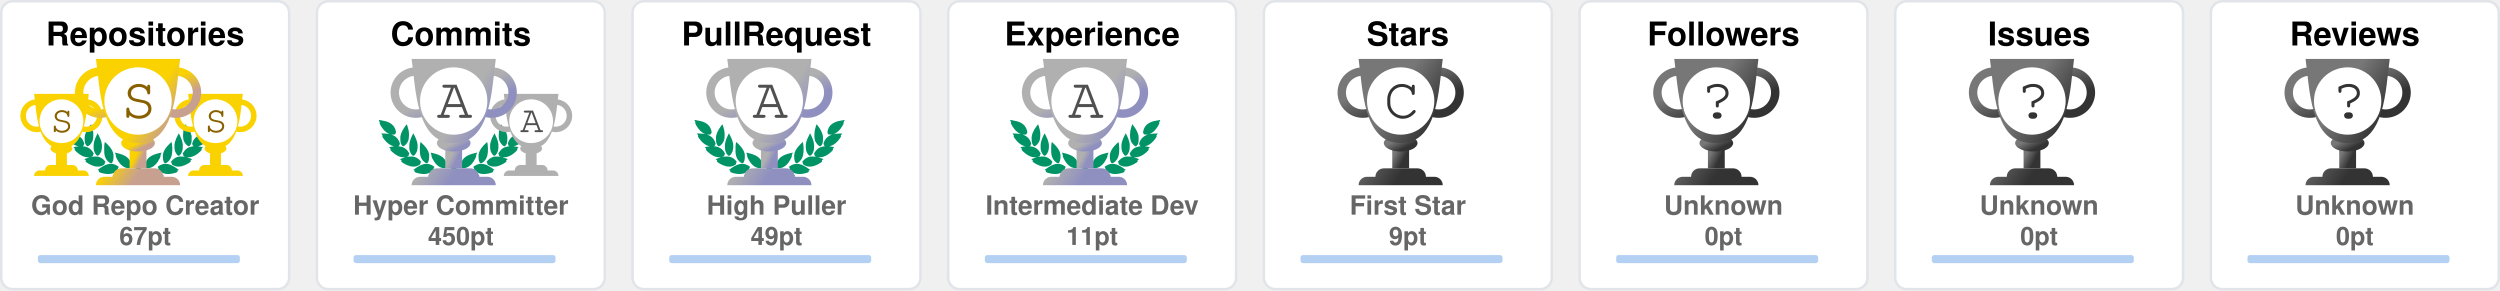
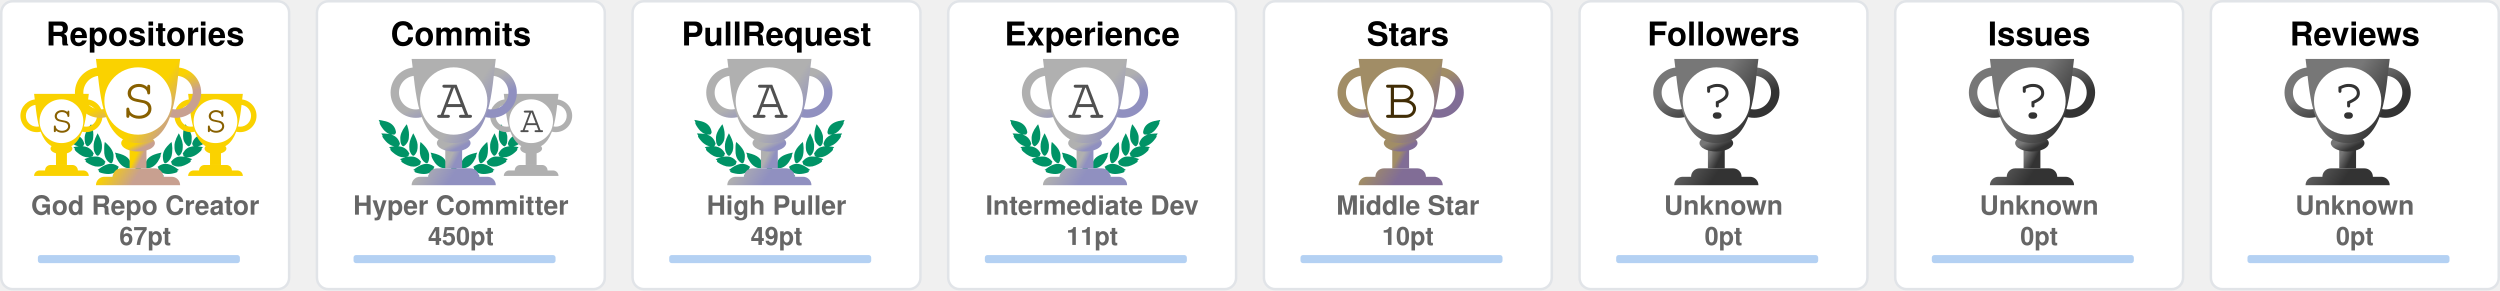
<svg xmlns="http://www.w3.org/2000/svg" width="990" height="115" viewBox="0 0 990 115" fill="none">
  <svg x="0" y="0" width="115" height="115" viewBox="0 0 115 115" fill="none">
    <rect x="0.5" y="0.5" rx="4.5" width="114" height="114" stroke="#e1e4e8" fill="#FFF" stroke-opacity="1" fill-opacity="1" />
    <svg width="90pt" height="90pt" viewBox="0 0 100 100" preserveAspectRatio="xMidYMid meet">
      <g transform="translate(20,60) scale(0.004,-0.004)" fill="#009366" stroke="none">
        <path d="M200 5103 c0 -2 18 -40 41 -84 47 -95 62 -132 50 -125 -15 10 -18 -39 -6 -87 31 -121 265 -468 412 -608 124 -119 281 -222 383 -251 36 -10 49 -16 30 -13 -19 3 -78 12 -130 20 -117 17 -353 35 -477 35 l-93 0 53 -82 c72 -112 72 -112 59 -104 -18 11 -26 -41 -13 -84 25 -84 261 -376 404 -502 95 -83 222 -168 304 -205 98 -43 194 -73 242 -74 l46 -1 -45 -8 c-25 -5 -124 -21 -220 -36 -96 -15 -177 -29 -180 -31 -2 -2 0 -7 5 -11 27 -19 138 -144 123 -139 -18 6 -28 -10 -28 -47 0 -38 53 -108 141 -187 349 -313 631 -450 939 -453 63 0 131 2 150 7 19 4 -35 -17 -120 -46 -236 -82 -310 -110 -310 -117 0 -3 29 -28 65 -54 55 -40 102 -84 67 -62 -13 8 -32 -24 -32 -54 0 -99 486 -361 790 -426 125 -27 327 -25 444 4 113 28 261 98 309 145 39 40 56 92 38 124 -8 17 -4 24 29 49 22 16 40 32 40 36 0 4 -26 40 -58 80 -162 203 -368 328 -608 369 -89 15 -368 6 -474 -15 -131 -26 -147 -26 -59 -3 51 13 102 34 122 50 38 29 61 84 51 123 -5 18 1 26 25 39 17 8 31 19 31 23 0 4 -16 38 -35 75 -163 317 -424 501 -781 548 -113 15 -127 19 -91 30 51 14 84 58 89 118 1 20 9 33 20 37 23 7 23 6 -12 114 -108 329 -305 534 -640 662 -41 15 -59 25 -40 21 19 -5 82 -8 140 -8 81 0 113 4 142 18 39 20 73 76 65 107 -3 12 2 20 14 23 23 6 23 21 4 124 -61 320 -249 568 -544 718 -157 79 -394 147 -666 190 -88 13 -170 26 -182 29 -13 2 -23 2 -23 -1z" />
        <path d="M12550 5099 c-232 -36 -334 -55 -445 -84 -484 -122 -761 -346 -880 -712 -26 -79 -57 -242 -48 -255 2 -5 14 -8 26 -9 12 0 16 -3 10 -6 -17 -6 -16 -38 2 -72 25 -49 75 -66 200 -66 61 0 124 4 140 8 17 5 -13 -9 -66 -31 -136 -55 -250 -126 -341 -211 -128 -120 -217 -263 -272 -439 -32 -101 -32 -110 -3 -122 12 -5 17 -9 11 -9 -8 -1 -9 -12 -5 -34 15 -66 41 -95 94 -107 31 -7 31 -7 7 -12 -14 -3 -72 -13 -130 -22 -322 -51 -553 -206 -714 -479 -25 -42 -52 -92 -60 -111 -14 -33 -14 -33 23 -54 20 -12 31 -22 26 -22 -15 0 -17 -39 -4 -78 14 -42 76 -88 130 -97 22 -4 39 -9 36 -11 -2 -2 -55 3 -118 12 -154 22 -395 15 -494 -13 -216 -62 -391 -184 -545 -380 l-41 -52 40 -32 c34 -27 39 -35 30 -51 -17 -33 -1 -85 38 -125 48 -47 196 -117 309 -145 117 -29 319 -31 444 -4 300 64 790 328 790 425 0 29 -18 63 -31 56 -5 -4 -9 -4 -9 -2 0 3 34 29 75 59 41 29 75 56 75 59 0 3 -21 13 -47 22 -349 120 -422 146 -388 140 59 -12 241 -8 310 6 208 43 437 158 636 322 241 199 314 293 265 342 -13 12 -6 24 51 86 36 40 64 73 62 75 -4 2 -107 20 -359 60 -70 12 -77 14 -39 15 48 1 144 31 241 74 139 62 318 202 451 352 104 117 225 279 249 333 21 47 21 99 0 94 -16 -3 -10 9 58 116 l50 77 -72 3 c-91 4 -362 -14 -488 -33 -179 -26 -179 -26 -116 -9 93 26 244 120 365 230 193 174 467 605 443 696 -2 10 -8 15 -13 12 -12 -7 3 30 51 126 23 45 40 85 38 89 -2 4 -23 4 -48 0z m-933 -1185 c-3 -3 -12 -4 -19 -1 -8 3 -5 6 6 6 11 1 17 -2 13 -5z m-1290 -1860 c-3 -3 -12 -4 -19 -1 -8 3 -5 6 6 6 11 1 17 -2 13 -5z m40 -10 c-3 -3 -12 -4 -19 -1 -8 3 -5 6 6 6 11 1 17 -2 13 -5z" />
        <path d="M10242 4632 c-46 -140 -92 -319 -118 -457 -18 -94 -28 -519 -12 -509 4 3 5 -8 2 -25 -8 -40 21 -179 58 -274 75 -195 297 -437 400 -437 57 0 124 70 177 185 53 112 67 224 65 510 -1 120 -5 166 -23 233 -66 252 -206 515 -423 795 -39 51 -74 95 -77 99 -4 4 -26 -50 -49 -120z" />
        <path d="M2407 4612 c-305 -408 -443 -757 -422 -1067 3 -55 8 -140 10 -190 5 -113 30 -204 83 -293 44 -74 88 -118 128 -128 102 -26 339 218 422 433 34 87 67 235 58 258 -3 9 -1 39 5 68 5 28 10 117 10 197 1 155 -15 284 -57 455 -33 137 -117 405 -126 405 -5 0 -55 -62 -111 -138z" />
        <path d="M2970 3839 c-189 -385 -254 -632 -248 -941 2 -86 6 -151 10 -145 5 7 5 -2 2 -19 -19 -98 77 -354 181 -487 76 -96 141 -120 210 -77 70 43 195 240 239 375 20 63 46 197 40 207 -3 4 0 54 6 111 26 257 -51 553 -240 922 -42 83 -87 165 -98 184 l-21 35 -81 -165z" />
        <path d="M9711 3929 c-124 -219 -230 -466 -276 -642 -39 -151 -47 -234 -41 -426 7 -237 39 -357 136 -517 136 -225 233 -251 355 -97 94 121 171 313 181 453 2 36 8 111 13 167 26 288 -56 600 -266 1017 l-60 120 -42 -75z" />
        <path d="M3645 3278 c-2 -7 -14 -78 -27 -158 -19 -123 -22 -188 -23 -430 -2 -309 7 -401 50 -555 66 -232 204 -430 388 -552 120 -80 189 -70 245 34 36 69 74 205 78 283 1 30 5 109 9 175 9 135 -1 213 -41 339 -66 208 -198 406 -429 645 -147 152 -244 237 -250 219z" />
        <path d="M8994 3143 c-289 -284 -435 -492 -514 -732 -32 -100 -55 -261 -45 -330 3 -25 8 -91 10 -146 7 -168 66 -347 129 -387 77 -48 196 11 347 170 94 98 156 199 205 331 37 99 67 234 59 262 -4 11 -2 19 5 19 8 0 10 8 7 21 -3 11 1 77 10 147 10 89 13 172 9 277 -7 191 -48 515 -65 515 -3 0 -74 -66 -157 -147z" />
        <path d="M4501 2358 c52 -129 69 -179 59 -173 -6 4 -10 -12 -10 -42 0 -78 115 -313 252 -514 215 -317 529 -509 832 -509 124 0 166 27 180 112 1 11 8 23 15 27 10 7 11 27 2 98 -66 545 -401 836 -1164 1012 -97 23 -179 41 -182 41 -3 0 5 -24 16 -52z" />
        <path d="M8159 2375 c-609 -138 -940 -344 -1096 -683 -59 -127 -110 -377 -88 -429 5 -10 10 -29 12 -42 13 -75 59 -101 179 -101 316 0 625 196 854 543 110 165 222 395 228 465 3 40 2 53 -7 48 -11 -7 -3 15 53 153 28 68 31 81 19 80 -5 0 -74 -16 -154 -34z" />
        <path d="M4032 1479 c-193 -25 -435 -124 -667 -274 -108 -69 -314 -218 -315 -226 0 -4 28 -16 63 -29 66 -24 92 -40 65 -40 -10 0 -19 -12 -23 -30 -14 -65 45 -105 226 -154 572 -155 982 -93 1270 194 75 74 101 131 81 174 -9 21 -6 31 29 77 21 29 39 55 39 58 0 3 -25 24 -55 46 -229 167 -469 236 -713 204z" />
        <path d="M8513 1476 c-155 -30 -317 -101 -446 -196 l-67 -50 40 -54 c37 -49 40 -56 29 -80 -21 -46 4 -101 80 -176 288 -287 698 -349 1270 -194 180 49 240 89 226 153 -3 16 -14 31 -23 33 -9 2 18 18 61 35 l79 30 -126 92 c-304 223 -550 347 -780 395 -113 23 -257 28 -343 12z" />
        <path d="M6324 1249 c-48 -14 -120 -83 -139 -134 -13 -34 -16 -60 -11 -112 4 -37 6 -84 6 -103 -2 -95 62 -193 145 -220 138 -46 285 52 292 195 1 28 8 71 14 97 10 37 10 60 0 101 -31 139 -167 217 -307 176z" />
        <path d="M5255 1054 c-276 -46 -587 -227 -935 -541 l-54 -50 74 -23 c41 -13 67 -25 58 -27 -23 -6 -34 -48 -20 -78 16 -35 75 -61 188 -84 568 -115 968 -37 1250 243 69 69 110 130 114 171 5 42 0 66 -12 59 -12 -8 -12 -7 39 73 18 29 33 56 33 62 0 15 -49 46 -147 95 -207 104 -386 135 -588 100z" />
        <path d="M7249 1054 c-42 -7 -109 -25 -150 -40 -76 -27 -226 -101 -267 -133 l-24 -18 41 -66 c22 -37 36 -67 31 -67 -18 0 -11 -80 11 -121 11 -22 53 -73 92 -113 279 -282 682 -361 1251 -245 113 23 172 49 188 84 14 30 3 72 -20 77 -9 3 18 15 61 29 l78 24 -93 81 c-362 313 -622 460 -902 509 -106 18 -194 18 -297 -1z" />
      </g>
    </svg>
    <svg x="7" y="35" width="65" height="65" viewBox="0 0 30 30" fill="#FAD200">
      <path d="M7 10h2v4H7v-4z" />
      <path d="M10 11c0 .552-.895 1-2 1s-2-.448-2-1 .895-1 2-1 2 .448 2 1z" />
      <path fill-rule="evenodd" d="M12.5 3a2 2 0 1 0 0 4 2 2 0 0 0 0-4zm-3 2a3 3 0 1 1 6 0 3 3 0 0 1-6 0zm-6-2a2 2 0 1 0 0 4 2 2 0 0 0 0-4zm-3 2a3 3 0 1 1 6 0 3 3 0 0 1-6 0z" />
      <path d="M3 1h10c-.495 3.467-.5 10-5 10S3.495 4.467 3 1zm0 15a1 1 0 0 1 1-1h8a1 1 0 0 1 1 1H3zm2-1a1 1 0 0 1 1-1h4a1 1 0 0 1 1 1H5z" />
      <circle cx="8" cy="6" r="4" fill="#FFF" />
      <text x="6" y="8" font-family="Courier, Monospace" font-size="7" fill="#886000">S</text>
    </svg>
    <svg x="68" y="35" width="65" height="65" viewBox="0 0 30 30" fill="#FAD200">
      <path d="M7 10h2v4H7v-4z" />
      <path d="M10 11c0 .552-.895 1-2 1s-2-.448-2-1 .895-1 2-1 2 .448 2 1z" />
      <path fill-rule="evenodd" d="M12.5 3a2 2 0 1 0 0 4 2 2 0 0 0 0-4zm-3 2a3 3 0 1 1 6 0 3 3 0 0 1-6 0zm-6-2a2 2 0 1 0 0 4 2 2 0 0 0 0-4zm-3 2a3 3 0 1 1 6 0 3 3 0 0 1-6 0z" />
      <path d="M3 1h10c-.495 3.467-.5 10-5 10S3.495 4.467 3 1zm0 15a1 1 0 0 1 1-1h8a1 1 0 0 1 1 1H3zm2-1a1 1 0 0 1 1-1h4a1 1 0 0 1 1 1H5z" />
      <circle cx="8" cy="6" r="4" fill="#FFF" />
      <text x="6" y="8" font-family="Courier, Monospace" font-size="7" fill="#886000">S</text>
    </svg>
    <defs>
      <linearGradient id="SSS" gradientTransform="rotate(45)">
        <stop offset="0%" stop-color="#FAD200" />
        <stop offset="70%" stop-color="#FAD200" />
        <stop offset="100%" stop-color="#C8A090" />
      </linearGradient>
    </defs>
    <svg x="28" y="20" width="100" height="100" viewBox="0 0 30 30" fill="url(#SSS)">
      <path d="M7 10h2v4H7v-4z" />
      <path d="M10 11c0 .552-.895 1-2 1s-2-.448-2-1 .895-1 2-1 2 .448 2 1z" />
      <path fill-rule="evenodd" d="M12.5 3a2 2 0 1 0 0 4 2 2 0 0 0 0-4zm-3 2a3 3 0 1 1 6 0 3 3 0 0 1-6 0zm-6-2a2 2 0 1 0 0 4 2 2 0 0 0 0-4zm-3 2a3 3 0 1 1 6 0 3 3 0 0 1-6 0z" />
      <path d="M3 1h10c-.495 3.467-.5 10-5 10S3.495 4.467 3 1zm0 15a1 1 0 0 1 1-1h8a1 1 0 0 1 1 1H3zm2-1a1 1 0 0 1 1-1h4a1 1 0 0 1 1 1H5z" />
      <circle cx="8" cy="6" r="4" fill="#FFF" />
      <text x="6" y="8" font-family="Courier, Monospace" font-size="7" fill="#886000">S</text>
    </svg>
    <text x="50%" y="18" text-anchor="middle" font-family="Segoe UI,Helvetica,Arial,sans-serif,Apple Color Emoji,Segoe UI Emoji" font-weight="bold" font-size="13" fill="#000">Repositories</text>
    <text x="50%" y="85" text-anchor="middle" font-family="Segoe UI,Helvetica,Arial,sans-serif,Apple Color Emoji,Segoe UI Emoji" font-weight="bold" font-size="10.5" fill="#666">God Repo Creator</text>
    <text x="50%" y="97" text-anchor="middle" font-family="Segoe UI,Helvetica,Arial,sans-serif,Apple Color Emoji,Segoe UI Emoji" font-weight="bold" font-size="10" fill="#666">67pt</text>
    <style>
    @keyframes RepositoriesRankAnimation {
      from {
        width: 0px;
      }
      to {
        width: 80px;
      }
    }
    #Repositories-rank-progress{
      animation: RepositoriesRankAnimation 1s forwards ease-in-out;
    }
    </style>
    <rect x="15" y="101" rx="1" width="80" height="3.2" opacity="0.3" fill="#0366d6" />
    <rect id="Repositories-rank-progress" x="15" y="101" rx="1" height="3.2" fill="#0366d6" />
  </svg>
  <svg x="125" y="0" width="115" height="115" viewBox="0 0 115 115" fill="none">
    <rect x="0.5" y="0.5" rx="4.5" width="114" height="114" stroke="#e1e4e8" fill="#FFF" stroke-opacity="1" fill-opacity="1" />
    <svg width="90pt" height="90pt" viewBox="0 0 100 100" preserveAspectRatio="xMidYMid meet">
      <g transform="translate(20,60) scale(0.004,-0.004)" fill="#009366" stroke="none">
        <path d="M200 5103 c0 -2 18 -40 41 -84 47 -95 62 -132 50 -125 -15 10 -18 -39 -6 -87 31 -121 265 -468 412 -608 124 -119 281 -222 383 -251 36 -10 49 -16 30 -13 -19 3 -78 12 -130 20 -117 17 -353 35 -477 35 l-93 0 53 -82 c72 -112 72 -112 59 -104 -18 11 -26 -41 -13 -84 25 -84 261 -376 404 -502 95 -83 222 -168 304 -205 98 -43 194 -73 242 -74 l46 -1 -45 -8 c-25 -5 -124 -21 -220 -36 -96 -15 -177 -29 -180 -31 -2 -2 0 -7 5 -11 27 -19 138 -144 123 -139 -18 6 -28 -10 -28 -47 0 -38 53 -108 141 -187 349 -313 631 -450 939 -453 63 0 131 2 150 7 19 4 -35 -17 -120 -46 -236 -82 -310 -110 -310 -117 0 -3 29 -28 65 -54 55 -40 102 -84 67 -62 -13 8 -32 -24 -32 -54 0 -99 486 -361 790 -426 125 -27 327 -25 444 4 113 28 261 98 309 145 39 40 56 92 38 124 -8 17 -4 24 29 49 22 16 40 32 40 36 0 4 -26 40 -58 80 -162 203 -368 328 -608 369 -89 15 -368 6 -474 -15 -131 -26 -147 -26 -59 -3 51 13 102 34 122 50 38 29 61 84 51 123 -5 18 1 26 25 39 17 8 31 19 31 23 0 4 -16 38 -35 75 -163 317 -424 501 -781 548 -113 15 -127 19 -91 30 51 14 84 58 89 118 1 20 9 33 20 37 23 7 23 6 -12 114 -108 329 -305 534 -640 662 -41 15 -59 25 -40 21 19 -5 82 -8 140 -8 81 0 113 4 142 18 39 20 73 76 65 107 -3 12 2 20 14 23 23 6 23 21 4 124 -61 320 -249 568 -544 718 -157 79 -394 147 -666 190 -88 13 -170 26 -182 29 -13 2 -23 2 -23 -1z" />
        <path d="M12550 5099 c-232 -36 -334 -55 -445 -84 -484 -122 -761 -346 -880 -712 -26 -79 -57 -242 -48 -255 2 -5 14 -8 26 -9 12 0 16 -3 10 -6 -17 -6 -16 -38 2 -72 25 -49 75 -66 200 -66 61 0 124 4 140 8 17 5 -13 -9 -66 -31 -136 -55 -250 -126 -341 -211 -128 -120 -217 -263 -272 -439 -32 -101 -32 -110 -3 -122 12 -5 17 -9 11 -9 -8 -1 -9 -12 -5 -34 15 -66 41 -95 94 -107 31 -7 31 -7 7 -12 -14 -3 -72 -13 -130 -22 -322 -51 -553 -206 -714 -479 -25 -42 -52 -92 -60 -111 -14 -33 -14 -33 23 -54 20 -12 31 -22 26 -22 -15 0 -17 -39 -4 -78 14 -42 76 -88 130 -97 22 -4 39 -9 36 -11 -2 -2 -55 3 -118 12 -154 22 -395 15 -494 -13 -216 -62 -391 -184 -545 -380 l-41 -52 40 -32 c34 -27 39 -35 30 -51 -17 -33 -1 -85 38 -125 48 -47 196 -117 309 -145 117 -29 319 -31 444 -4 300 64 790 328 790 425 0 29 -18 63 -31 56 -5 -4 -9 -4 -9 -2 0 3 34 29 75 59 41 29 75 56 75 59 0 3 -21 13 -47 22 -349 120 -422 146 -388 140 59 -12 241 -8 310 6 208 43 437 158 636 322 241 199 314 293 265 342 -13 12 -6 24 51 86 36 40 64 73 62 75 -4 2 -107 20 -359 60 -70 12 -77 14 -39 15 48 1 144 31 241 74 139 62 318 202 451 352 104 117 225 279 249 333 21 47 21 99 0 94 -16 -3 -10 9 58 116 l50 77 -72 3 c-91 4 -362 -14 -488 -33 -179 -26 -179 -26 -116 -9 93 26 244 120 365 230 193 174 467 605 443 696 -2 10 -8 15 -13 12 -12 -7 3 30 51 126 23 45 40 85 38 89 -2 4 -23 4 -48 0z m-933 -1185 c-3 -3 -12 -4 -19 -1 -8 3 -5 6 6 6 11 1 17 -2 13 -5z m-1290 -1860 c-3 -3 -12 -4 -19 -1 -8 3 -5 6 6 6 11 1 17 -2 13 -5z m40 -10 c-3 -3 -12 -4 -19 -1 -8 3 -5 6 6 6 11 1 17 -2 13 -5z" />
        <path d="M10242 4632 c-46 -140 -92 -319 -118 -457 -18 -94 -28 -519 -12 -509 4 3 5 -8 2 -25 -8 -40 21 -179 58 -274 75 -195 297 -437 400 -437 57 0 124 70 177 185 53 112 67 224 65 510 -1 120 -5 166 -23 233 -66 252 -206 515 -423 795 -39 51 -74 95 -77 99 -4 4 -26 -50 -49 -120z" />
        <path d="M2407 4612 c-305 -408 -443 -757 -422 -1067 3 -55 8 -140 10 -190 5 -113 30 -204 83 -293 44 -74 88 -118 128 -128 102 -26 339 218 422 433 34 87 67 235 58 258 -3 9 -1 39 5 68 5 28 10 117 10 197 1 155 -15 284 -57 455 -33 137 -117 405 -126 405 -5 0 -55 -62 -111 -138z" />
        <path d="M2970 3839 c-189 -385 -254 -632 -248 -941 2 -86 6 -151 10 -145 5 7 5 -2 2 -19 -19 -98 77 -354 181 -487 76 -96 141 -120 210 -77 70 43 195 240 239 375 20 63 46 197 40 207 -3 4 0 54 6 111 26 257 -51 553 -240 922 -42 83 -87 165 -98 184 l-21 35 -81 -165z" />
        <path d="M9711 3929 c-124 -219 -230 -466 -276 -642 -39 -151 -47 -234 -41 -426 7 -237 39 -357 136 -517 136 -225 233 -251 355 -97 94 121 171 313 181 453 2 36 8 111 13 167 26 288 -56 600 -266 1017 l-60 120 -42 -75z" />
        <path d="M3645 3278 c-2 -7 -14 -78 -27 -158 -19 -123 -22 -188 -23 -430 -2 -309 7 -401 50 -555 66 -232 204 -430 388 -552 120 -80 189 -70 245 34 36 69 74 205 78 283 1 30 5 109 9 175 9 135 -1 213 -41 339 -66 208 -198 406 -429 645 -147 152 -244 237 -250 219z" />
        <path d="M8994 3143 c-289 -284 -435 -492 -514 -732 -32 -100 -55 -261 -45 -330 3 -25 8 -91 10 -146 7 -168 66 -347 129 -387 77 -48 196 11 347 170 94 98 156 199 205 331 37 99 67 234 59 262 -4 11 -2 19 5 19 8 0 10 8 7 21 -3 11 1 77 10 147 10 89 13 172 9 277 -7 191 -48 515 -65 515 -3 0 -74 -66 -157 -147z" />
        <path d="M4501 2358 c52 -129 69 -179 59 -173 -6 4 -10 -12 -10 -42 0 -78 115 -313 252 -514 215 -317 529 -509 832 -509 124 0 166 27 180 112 1 11 8 23 15 27 10 7 11 27 2 98 -66 545 -401 836 -1164 1012 -97 23 -179 41 -182 41 -3 0 5 -24 16 -52z" />
        <path d="M8159 2375 c-609 -138 -940 -344 -1096 -683 -59 -127 -110 -377 -88 -429 5 -10 10 -29 12 -42 13 -75 59 -101 179 -101 316 0 625 196 854 543 110 165 222 395 228 465 3 40 2 53 -7 48 -11 -7 -3 15 53 153 28 68 31 81 19 80 -5 0 -74 -16 -154 -34z" />
        <path d="M4032 1479 c-193 -25 -435 -124 -667 -274 -108 -69 -314 -218 -315 -226 0 -4 28 -16 63 -29 66 -24 92 -40 65 -40 -10 0 -19 -12 -23 -30 -14 -65 45 -105 226 -154 572 -155 982 -93 1270 194 75 74 101 131 81 174 -9 21 -6 31 29 77 21 29 39 55 39 58 0 3 -25 24 -55 46 -229 167 -469 236 -713 204z" />
        <path d="M8513 1476 c-155 -30 -317 -101 -446 -196 l-67 -50 40 -54 c37 -49 40 -56 29 -80 -21 -46 4 -101 80 -176 288 -287 698 -349 1270 -194 180 49 240 89 226 153 -3 16 -14 31 -23 33 -9 2 18 18 61 35 l79 30 -126 92 c-304 223 -550 347 -780 395 -113 23 -257 28 -343 12z" />
        <path d="M6324 1249 c-48 -14 -120 -83 -139 -134 -13 -34 -16 -60 -11 -112 4 -37 6 -84 6 -103 -2 -95 62 -193 145 -220 138 -46 285 52 292 195 1 28 8 71 14 97 10 37 10 60 0 101 -31 139 -167 217 -307 176z" />
        <path d="M5255 1054 c-276 -46 -587 -227 -935 -541 l-54 -50 74 -23 c41 -13 67 -25 58 -27 -23 -6 -34 -48 -20 -78 16 -35 75 -61 188 -84 568 -115 968 -37 1250 243 69 69 110 130 114 171 5 42 0 66 -12 59 -12 -8 -12 -7 39 73 18 29 33 56 33 62 0 15 -49 46 -147 95 -207 104 -386 135 -588 100z" />
        <path d="M7249 1054 c-42 -7 -109 -25 -150 -40 -76 -27 -226 -101 -267 -133 l-24 -18 41 -66 c22 -37 36 -67 31 -67 -18 0 -11 -80 11 -121 11 -22 53 -73 92 -113 279 -282 682 -361 1251 -245 113 23 172 49 188 84 14 30 3 72 -20 77 -9 3 18 15 61 29 l78 24 -93 81 c-362 313 -622 460 -902 509 -106 18 -194 18 -297 -1z" />
      </g>
    </svg>
    <svg x="68" y="35" width="65" height="65" viewBox="0 0 30 30" fill="#B0B0B0">
      <path d="M7 10h2v4H7v-4z" />
      <path d="M10 11c0 .552-.895 1-2 1s-2-.448-2-1 .895-1 2-1 2 .448 2 1z" />
      <path fill-rule="evenodd" d="M12.5 3a2 2 0 1 0 0 4 2 2 0 0 0 0-4zm-3 2a3 3 0 1 1 6 0 3 3 0 0 1-6 0zm-6-2a2 2 0 1 0 0 4 2 2 0 0 0 0-4zm-3 2a3 3 0 1 1 6 0 3 3 0 0 1-6 0z" />
      <path d="M3 1h10c-.495 3.467-.5 10-5 10S3.495 4.467 3 1zm0 15a1 1 0 0 1 1-1h8a1 1 0 0 1 1 1H3zm2-1a1 1 0 0 1 1-1h4a1 1 0 0 1 1 1H5z" />
      <circle cx="8" cy="6" r="4" fill="#FFF" />
      <text x="6" y="8" font-family="Courier, Monospace" font-size="7" fill="#505050">A</text>
    </svg>
    <defs>
      <linearGradient id="AA" gradientTransform="rotate(45)">
        <stop offset="0%" stop-color="#B0B0B0" />
        <stop offset="70%" stop-color="#B0B0B0" />
        <stop offset="100%" stop-color="#9090C0" />
      </linearGradient>
    </defs>
    <svg x="28" y="20" width="100" height="100" viewBox="0 0 30 30" fill="url(#AA)">
      <path d="M7 10h2v4H7v-4z" />
      <path d="M10 11c0 .552-.895 1-2 1s-2-.448-2-1 .895-1 2-1 2 .448 2 1z" />
      <path fill-rule="evenodd" d="M12.5 3a2 2 0 1 0 0 4 2 2 0 0 0 0-4zm-3 2a3 3 0 1 1 6 0 3 3 0 0 1-6 0zm-6-2a2 2 0 1 0 0 4 2 2 0 0 0 0-4zm-3 2a3 3 0 1 1 6 0 3 3 0 0 1-6 0z" />
      <path d="M3 1h10c-.495 3.467-.5 10-5 10S3.495 4.467 3 1zm0 15a1 1 0 0 1 1-1h8a1 1 0 0 1 1 1H3zm2-1a1 1 0 0 1 1-1h4a1 1 0 0 1 1 1H5z" />
      <circle cx="8" cy="6" r="4" fill="#FFF" />
      <text x="6" y="8" font-family="Courier, Monospace" font-size="7" fill="#505050">A</text>
    </svg>
    <text x="50%" y="18" text-anchor="middle" font-family="Segoe UI,Helvetica,Arial,sans-serif,Apple Color Emoji,Segoe UI Emoji" font-weight="bold" font-size="13" fill="#000">Commits</text>
    <text x="50%" y="85" text-anchor="middle" font-family="Segoe UI,Helvetica,Arial,sans-serif,Apple Color Emoji,Segoe UI Emoji" font-weight="bold" font-size="10.5" fill="#666">Hyper Committer</text>
    <text x="50%" y="97" text-anchor="middle" font-family="Segoe UI,Helvetica,Arial,sans-serif,Apple Color Emoji,Segoe UI Emoji" font-weight="bold" font-size="10" fill="#666">450pt</text>
    <style>
    @keyframes CommitsRankAnimation {
      from {
        width: 0px;
      }
      to {
        width: 66.667px;
      }
    }
    #Commits-rank-progress{
      animation: CommitsRankAnimation 1s forwards ease-in-out;
    }
    </style>
    <rect x="15" y="101" rx="1" width="80" height="3.2" opacity="0.3" fill="#0366d6" />
    <rect id="Commits-rank-progress" x="15" y="101" rx="1" height="3.2" fill="#0366d6" />
  </svg>
  <svg x="250" y="0" width="115" height="115" viewBox="0 0 115 115" fill="none">
    <rect x="0.5" y="0.5" rx="4.5" width="114" height="114" stroke="#e1e4e8" fill="#FFF" stroke-opacity="1" fill-opacity="1" />
    <svg width="90pt" height="90pt" viewBox="0 0 100 100" preserveAspectRatio="xMidYMid meet">
      <g transform="translate(20,60) scale(0.004,-0.004)" fill="#009366" stroke="none">
        <path d="M200 5103 c0 -2 18 -40 41 -84 47 -95 62 -132 50 -125 -15 10 -18 -39 -6 -87 31 -121 265 -468 412 -608 124 -119 281 -222 383 -251 36 -10 49 -16 30 -13 -19 3 -78 12 -130 20 -117 17 -353 35 -477 35 l-93 0 53 -82 c72 -112 72 -112 59 -104 -18 11 -26 -41 -13 -84 25 -84 261 -376 404 -502 95 -83 222 -168 304 -205 98 -43 194 -73 242 -74 l46 -1 -45 -8 c-25 -5 -124 -21 -220 -36 -96 -15 -177 -29 -180 -31 -2 -2 0 -7 5 -11 27 -19 138 -144 123 -139 -18 6 -28 -10 -28 -47 0 -38 53 -108 141 -187 349 -313 631 -450 939 -453 63 0 131 2 150 7 19 4 -35 -17 -120 -46 -236 -82 -310 -110 -310 -117 0 -3 29 -28 65 -54 55 -40 102 -84 67 -62 -13 8 -32 -24 -32 -54 0 -99 486 -361 790 -426 125 -27 327 -25 444 4 113 28 261 98 309 145 39 40 56 92 38 124 -8 17 -4 24 29 49 22 16 40 32 40 36 0 4 -26 40 -58 80 -162 203 -368 328 -608 369 -89 15 -368 6 -474 -15 -131 -26 -147 -26 -59 -3 51 13 102 34 122 50 38 29 61 84 51 123 -5 18 1 26 25 39 17 8 31 19 31 23 0 4 -16 38 -35 75 -163 317 -424 501 -781 548 -113 15 -127 19 -91 30 51 14 84 58 89 118 1 20 9 33 20 37 23 7 23 6 -12 114 -108 329 -305 534 -640 662 -41 15 -59 25 -40 21 19 -5 82 -8 140 -8 81 0 113 4 142 18 39 20 73 76 65 107 -3 12 2 20 14 23 23 6 23 21 4 124 -61 320 -249 568 -544 718 -157 79 -394 147 -666 190 -88 13 -170 26 -182 29 -13 2 -23 2 -23 -1z" />
        <path d="M12550 5099 c-232 -36 -334 -55 -445 -84 -484 -122 -761 -346 -880 -712 -26 -79 -57 -242 -48 -255 2 -5 14 -8 26 -9 12 0 16 -3 10 -6 -17 -6 -16 -38 2 -72 25 -49 75 -66 200 -66 61 0 124 4 140 8 17 5 -13 -9 -66 -31 -136 -55 -250 -126 -341 -211 -128 -120 -217 -263 -272 -439 -32 -101 -32 -110 -3 -122 12 -5 17 -9 11 -9 -8 -1 -9 -12 -5 -34 15 -66 41 -95 94 -107 31 -7 31 -7 7 -12 -14 -3 -72 -13 -130 -22 -322 -51 -553 -206 -714 -479 -25 -42 -52 -92 -60 -111 -14 -33 -14 -33 23 -54 20 -12 31 -22 26 -22 -15 0 -17 -39 -4 -78 14 -42 76 -88 130 -97 22 -4 39 -9 36 -11 -2 -2 -55 3 -118 12 -154 22 -395 15 -494 -13 -216 -62 -391 -184 -545 -380 l-41 -52 40 -32 c34 -27 39 -35 30 -51 -17 -33 -1 -85 38 -125 48 -47 196 -117 309 -145 117 -29 319 -31 444 -4 300 64 790 328 790 425 0 29 -18 63 -31 56 -5 -4 -9 -4 -9 -2 0 3 34 29 75 59 41 29 75 56 75 59 0 3 -21 13 -47 22 -349 120 -422 146 -388 140 59 -12 241 -8 310 6 208 43 437 158 636 322 241 199 314 293 265 342 -13 12 -6 24 51 86 36 40 64 73 62 75 -4 2 -107 20 -359 60 -70 12 -77 14 -39 15 48 1 144 31 241 74 139 62 318 202 451 352 104 117 225 279 249 333 21 47 21 99 0 94 -16 -3 -10 9 58 116 l50 77 -72 3 c-91 4 -362 -14 -488 -33 -179 -26 -179 -26 -116 -9 93 26 244 120 365 230 193 174 467 605 443 696 -2 10 -8 15 -13 12 -12 -7 3 30 51 126 23 45 40 85 38 89 -2 4 -23 4 -48 0z m-933 -1185 c-3 -3 -12 -4 -19 -1 -8 3 -5 6 6 6 11 1 17 -2 13 -5z m-1290 -1860 c-3 -3 -12 -4 -19 -1 -8 3 -5 6 6 6 11 1 17 -2 13 -5z m40 -10 c-3 -3 -12 -4 -19 -1 -8 3 -5 6 6 6 11 1 17 -2 13 -5z" />
        <path d="M10242 4632 c-46 -140 -92 -319 -118 -457 -18 -94 -28 -519 -12 -509 4 3 5 -8 2 -25 -8 -40 21 -179 58 -274 75 -195 297 -437 400 -437 57 0 124 70 177 185 53 112 67 224 65 510 -1 120 -5 166 -23 233 -66 252 -206 515 -423 795 -39 51 -74 95 -77 99 -4 4 -26 -50 -49 -120z" />
        <path d="M2407 4612 c-305 -408 -443 -757 -422 -1067 3 -55 8 -140 10 -190 5 -113 30 -204 83 -293 44 -74 88 -118 128 -128 102 -26 339 218 422 433 34 87 67 235 58 258 -3 9 -1 39 5 68 5 28 10 117 10 197 1 155 -15 284 -57 455 -33 137 -117 405 -126 405 -5 0 -55 -62 -111 -138z" />
        <path d="M2970 3839 c-189 -385 -254 -632 -248 -941 2 -86 6 -151 10 -145 5 7 5 -2 2 -19 -19 -98 77 -354 181 -487 76 -96 141 -120 210 -77 70 43 195 240 239 375 20 63 46 197 40 207 -3 4 0 54 6 111 26 257 -51 553 -240 922 -42 83 -87 165 -98 184 l-21 35 -81 -165z" />
        <path d="M9711 3929 c-124 -219 -230 -466 -276 -642 -39 -151 -47 -234 -41 -426 7 -237 39 -357 136 -517 136 -225 233 -251 355 -97 94 121 171 313 181 453 2 36 8 111 13 167 26 288 -56 600 -266 1017 l-60 120 -42 -75z" />
        <path d="M3645 3278 c-2 -7 -14 -78 -27 -158 -19 -123 -22 -188 -23 -430 -2 -309 7 -401 50 -555 66 -232 204 -430 388 -552 120 -80 189 -70 245 34 36 69 74 205 78 283 1 30 5 109 9 175 9 135 -1 213 -41 339 -66 208 -198 406 -429 645 -147 152 -244 237 -250 219z" />
        <path d="M8994 3143 c-289 -284 -435 -492 -514 -732 -32 -100 -55 -261 -45 -330 3 -25 8 -91 10 -146 7 -168 66 -347 129 -387 77 -48 196 11 347 170 94 98 156 199 205 331 37 99 67 234 59 262 -4 11 -2 19 5 19 8 0 10 8 7 21 -3 11 1 77 10 147 10 89 13 172 9 277 -7 191 -48 515 -65 515 -3 0 -74 -66 -157 -147z" />
        <path d="M4501 2358 c52 -129 69 -179 59 -173 -6 4 -10 -12 -10 -42 0 -78 115 -313 252 -514 215 -317 529 -509 832 -509 124 0 166 27 180 112 1 11 8 23 15 27 10 7 11 27 2 98 -66 545 -401 836 -1164 1012 -97 23 -179 41 -182 41 -3 0 5 -24 16 -52z" />
        <path d="M8159 2375 c-609 -138 -940 -344 -1096 -683 -59 -127 -110 -377 -88 -429 5 -10 10 -29 12 -42 13 -75 59 -101 179 -101 316 0 625 196 854 543 110 165 222 395 228 465 3 40 2 53 -7 48 -11 -7 -3 15 53 153 28 68 31 81 19 80 -5 0 -74 -16 -154 -34z" />
        <path d="M4032 1479 c-193 -25 -435 -124 -667 -274 -108 -69 -314 -218 -315 -226 0 -4 28 -16 63 -29 66 -24 92 -40 65 -40 -10 0 -19 -12 -23 -30 -14 -65 45 -105 226 -154 572 -155 982 -93 1270 194 75 74 101 131 81 174 -9 21 -6 31 29 77 21 29 39 55 39 58 0 3 -25 24 -55 46 -229 167 -469 236 -713 204z" />
        <path d="M8513 1476 c-155 -30 -317 -101 -446 -196 l-67 -50 40 -54 c37 -49 40 -56 29 -80 -21 -46 4 -101 80 -176 288 -287 698 -349 1270 -194 180 49 240 89 226 153 -3 16 -14 31 -23 33 -9 2 18 18 61 35 l79 30 -126 92 c-304 223 -550 347 -780 395 -113 23 -257 28 -343 12z" />
        <path d="M6324 1249 c-48 -14 -120 -83 -139 -134 -13 -34 -16 -60 -11 -112 4 -37 6 -84 6 -103 -2 -95 62 -193 145 -220 138 -46 285 52 292 195 1 28 8 71 14 97 10 37 10 60 0 101 -31 139 -167 217 -307 176z" />
        <path d="M5255 1054 c-276 -46 -587 -227 -935 -541 l-54 -50 74 -23 c41 -13 67 -25 58 -27 -23 -6 -34 -48 -20 -78 16 -35 75 -61 188 -84 568 -115 968 -37 1250 243 69 69 110 130 114 171 5 42 0 66 -12 59 -12 -8 -12 -7 39 73 18 29 33 56 33 62 0 15 -49 46 -147 95 -207 104 -386 135 -588 100z" />
        <path d="M7249 1054 c-42 -7 -109 -25 -150 -40 -76 -27 -226 -101 -267 -133 l-24 -18 41 -66 c22 -37 36 -67 31 -67 -18 0 -11 -80 11 -121 11 -22 53 -73 92 -113 279 -282 682 -361 1251 -245 113 23 172 49 188 84 14 30 3 72 -20 77 -9 3 18 15 61 29 l78 24 -93 81 c-362 313 -622 460 -902 509 -106 18 -194 18 -297 -1z" />
      </g>
    </svg>
    <defs>
      <linearGradient id="A" gradientTransform="rotate(45)">
        <stop offset="0%" stop-color="#B0B0B0" />
        <stop offset="70%" stop-color="#B0B0B0" />
        <stop offset="100%" stop-color="#9090C0" />
      </linearGradient>
    </defs>
    <svg x="28" y="20" width="100" height="100" viewBox="0 0 30 30" fill="url(#A)">
      <path d="M7 10h2v4H7v-4z" />
      <path d="M10 11c0 .552-.895 1-2 1s-2-.448-2-1 .895-1 2-1 2 .448 2 1z" />
      <path fill-rule="evenodd" d="M12.5 3a2 2 0 1 0 0 4 2 2 0 0 0 0-4zm-3 2a3 3 0 1 1 6 0 3 3 0 0 1-6 0zm-6-2a2 2 0 1 0 0 4 2 2 0 0 0 0-4zm-3 2a3 3 0 1 1 6 0 3 3 0 0 1-6 0z" />
      <path d="M3 1h10c-.495 3.467-.5 10-5 10S3.495 4.467 3 1zm0 15a1 1 0 0 1 1-1h8a1 1 0 0 1 1 1H3zm2-1a1 1 0 0 1 1-1h4a1 1 0 0 1 1 1H5z" />
      <circle cx="8" cy="6" r="4" fill="#FFF" />
      <text x="6" y="8" font-family="Courier, Monospace" font-size="7" fill="#505050">A</text>
    </svg>
    <text x="50%" y="18" text-anchor="middle" font-family="Segoe UI,Helvetica,Arial,sans-serif,Apple Color Emoji,Segoe UI Emoji" font-weight="bold" font-size="13" fill="#000">PullRequest</text>
    <text x="50%" y="85" text-anchor="middle" font-family="Segoe UI,Helvetica,Arial,sans-serif,Apple Color Emoji,Segoe UI Emoji" font-weight="bold" font-size="10.5" fill="#666">High Puller</text>
    <text x="50%" y="97" text-anchor="middle" font-family="Segoe UI,Helvetica,Arial,sans-serif,Apple Color Emoji,Segoe UI Emoji" font-weight="bold" font-size="10" fill="#666">49pt</text>
    <style>
    @keyframes PullRequestRankAnimation {
      from {
        width: 0px;
      }
      to {
        width: 77.333px;
      }
    }
    #PullRequest-rank-progress{
      animation: PullRequestRankAnimation 1s forwards ease-in-out;
    }
    </style>
    <rect x="15" y="101" rx="1" width="80" height="3.2" opacity="0.3" fill="#0366d6" />
    <rect id="PullRequest-rank-progress" x="15" y="101" rx="1" height="3.2" fill="#0366d6" />
  </svg>
  <svg x="375" y="0" width="115" height="115" viewBox="0 0 115 115" fill="none">
    <rect x="0.5" y="0.5" rx="4.5" width="114" height="114" stroke="#e1e4e8" fill="#FFF" stroke-opacity="1" fill-opacity="1" />
    <svg width="90pt" height="90pt" viewBox="0 0 100 100" preserveAspectRatio="xMidYMid meet">
      <g transform="translate(20,60) scale(0.004,-0.004)" fill="#009366" stroke="none">
        <path d="M200 5103 c0 -2 18 -40 41 -84 47 -95 62 -132 50 -125 -15 10 -18 -39 -6 -87 31 -121 265 -468 412 -608 124 -119 281 -222 383 -251 36 -10 49 -16 30 -13 -19 3 -78 12 -130 20 -117 17 -353 35 -477 35 l-93 0 53 -82 c72 -112 72 -112 59 -104 -18 11 -26 -41 -13 -84 25 -84 261 -376 404 -502 95 -83 222 -168 304 -205 98 -43 194 -73 242 -74 l46 -1 -45 -8 c-25 -5 -124 -21 -220 -36 -96 -15 -177 -29 -180 -31 -2 -2 0 -7 5 -11 27 -19 138 -144 123 -139 -18 6 -28 -10 -28 -47 0 -38 53 -108 141 -187 349 -313 631 -450 939 -453 63 0 131 2 150 7 19 4 -35 -17 -120 -46 -236 -82 -310 -110 -310 -117 0 -3 29 -28 65 -54 55 -40 102 -84 67 -62 -13 8 -32 -24 -32 -54 0 -99 486 -361 790 -426 125 -27 327 -25 444 4 113 28 261 98 309 145 39 40 56 92 38 124 -8 17 -4 24 29 49 22 16 40 32 40 36 0 4 -26 40 -58 80 -162 203 -368 328 -608 369 -89 15 -368 6 -474 -15 -131 -26 -147 -26 -59 -3 51 13 102 34 122 50 38 29 61 84 51 123 -5 18 1 26 25 39 17 8 31 19 31 23 0 4 -16 38 -35 75 -163 317 -424 501 -781 548 -113 15 -127 19 -91 30 51 14 84 58 89 118 1 20 9 33 20 37 23 7 23 6 -12 114 -108 329 -305 534 -640 662 -41 15 -59 25 -40 21 19 -5 82 -8 140 -8 81 0 113 4 142 18 39 20 73 76 65 107 -3 12 2 20 14 23 23 6 23 21 4 124 -61 320 -249 568 -544 718 -157 79 -394 147 -666 190 -88 13 -170 26 -182 29 -13 2 -23 2 -23 -1z" />
        <path d="M12550 5099 c-232 -36 -334 -55 -445 -84 -484 -122 -761 -346 -880 -712 -26 -79 -57 -242 -48 -255 2 -5 14 -8 26 -9 12 0 16 -3 10 -6 -17 -6 -16 -38 2 -72 25 -49 75 -66 200 -66 61 0 124 4 140 8 17 5 -13 -9 -66 -31 -136 -55 -250 -126 -341 -211 -128 -120 -217 -263 -272 -439 -32 -101 -32 -110 -3 -122 12 -5 17 -9 11 -9 -8 -1 -9 -12 -5 -34 15 -66 41 -95 94 -107 31 -7 31 -7 7 -12 -14 -3 -72 -13 -130 -22 -322 -51 -553 -206 -714 -479 -25 -42 -52 -92 -60 -111 -14 -33 -14 -33 23 -54 20 -12 31 -22 26 -22 -15 0 -17 -39 -4 -78 14 -42 76 -88 130 -97 22 -4 39 -9 36 -11 -2 -2 -55 3 -118 12 -154 22 -395 15 -494 -13 -216 -62 -391 -184 -545 -380 l-41 -52 40 -32 c34 -27 39 -35 30 -51 -17 -33 -1 -85 38 -125 48 -47 196 -117 309 -145 117 -29 319 -31 444 -4 300 64 790 328 790 425 0 29 -18 63 -31 56 -5 -4 -9 -4 -9 -2 0 3 34 29 75 59 41 29 75 56 75 59 0 3 -21 13 -47 22 -349 120 -422 146 -388 140 59 -12 241 -8 310 6 208 43 437 158 636 322 241 199 314 293 265 342 -13 12 -6 24 51 86 36 40 64 73 62 75 -4 2 -107 20 -359 60 -70 12 -77 14 -39 15 48 1 144 31 241 74 139 62 318 202 451 352 104 117 225 279 249 333 21 47 21 99 0 94 -16 -3 -10 9 58 116 l50 77 -72 3 c-91 4 -362 -14 -488 -33 -179 -26 -179 -26 -116 -9 93 26 244 120 365 230 193 174 467 605 443 696 -2 10 -8 15 -13 12 -12 -7 3 30 51 126 23 45 40 85 38 89 -2 4 -23 4 -48 0z m-933 -1185 c-3 -3 -12 -4 -19 -1 -8 3 -5 6 6 6 11 1 17 -2 13 -5z m-1290 -1860 c-3 -3 -12 -4 -19 -1 -8 3 -5 6 6 6 11 1 17 -2 13 -5z m40 -10 c-3 -3 -12 -4 -19 -1 -8 3 -5 6 6 6 11 1 17 -2 13 -5z" />
        <path d="M10242 4632 c-46 -140 -92 -319 -118 -457 -18 -94 -28 -519 -12 -509 4 3 5 -8 2 -25 -8 -40 21 -179 58 -274 75 -195 297 -437 400 -437 57 0 124 70 177 185 53 112 67 224 65 510 -1 120 -5 166 -23 233 -66 252 -206 515 -423 795 -39 51 -74 95 -77 99 -4 4 -26 -50 -49 -120z" />
        <path d="M2407 4612 c-305 -408 -443 -757 -422 -1067 3 -55 8 -140 10 -190 5 -113 30 -204 83 -293 44 -74 88 -118 128 -128 102 -26 339 218 422 433 34 87 67 235 58 258 -3 9 -1 39 5 68 5 28 10 117 10 197 1 155 -15 284 -57 455 -33 137 -117 405 -126 405 -5 0 -55 -62 -111 -138z" />
        <path d="M2970 3839 c-189 -385 -254 -632 -248 -941 2 -86 6 -151 10 -145 5 7 5 -2 2 -19 -19 -98 77 -354 181 -487 76 -96 141 -120 210 -77 70 43 195 240 239 375 20 63 46 197 40 207 -3 4 0 54 6 111 26 257 -51 553 -240 922 -42 83 -87 165 -98 184 l-21 35 -81 -165z" />
        <path d="M9711 3929 c-124 -219 -230 -466 -276 -642 -39 -151 -47 -234 -41 -426 7 -237 39 -357 136 -517 136 -225 233 -251 355 -97 94 121 171 313 181 453 2 36 8 111 13 167 26 288 -56 600 -266 1017 l-60 120 -42 -75z" />
        <path d="M3645 3278 c-2 -7 -14 -78 -27 -158 -19 -123 -22 -188 -23 -430 -2 -309 7 -401 50 -555 66 -232 204 -430 388 -552 120 -80 189 -70 245 34 36 69 74 205 78 283 1 30 5 109 9 175 9 135 -1 213 -41 339 -66 208 -198 406 -429 645 -147 152 -244 237 -250 219z" />
        <path d="M8994 3143 c-289 -284 -435 -492 -514 -732 -32 -100 -55 -261 -45 -330 3 -25 8 -91 10 -146 7 -168 66 -347 129 -387 77 -48 196 11 347 170 94 98 156 199 205 331 37 99 67 234 59 262 -4 11 -2 19 5 19 8 0 10 8 7 21 -3 11 1 77 10 147 10 89 13 172 9 277 -7 191 -48 515 -65 515 -3 0 -74 -66 -157 -147z" />
        <path d="M4501 2358 c52 -129 69 -179 59 -173 -6 4 -10 -12 -10 -42 0 -78 115 -313 252 -514 215 -317 529 -509 832 -509 124 0 166 27 180 112 1 11 8 23 15 27 10 7 11 27 2 98 -66 545 -401 836 -1164 1012 -97 23 -179 41 -182 41 -3 0 5 -24 16 -52z" />
        <path d="M8159 2375 c-609 -138 -940 -344 -1096 -683 -59 -127 -110 -377 -88 -429 5 -10 10 -29 12 -42 13 -75 59 -101 179 -101 316 0 625 196 854 543 110 165 222 395 228 465 3 40 2 53 -7 48 -11 -7 -3 15 53 153 28 68 31 81 19 80 -5 0 -74 -16 -154 -34z" />
        <path d="M4032 1479 c-193 -25 -435 -124 -667 -274 -108 -69 -314 -218 -315 -226 0 -4 28 -16 63 -29 66 -24 92 -40 65 -40 -10 0 -19 -12 -23 -30 -14 -65 45 -105 226 -154 572 -155 982 -93 1270 194 75 74 101 131 81 174 -9 21 -6 31 29 77 21 29 39 55 39 58 0 3 -25 24 -55 46 -229 167 -469 236 -713 204z" />
        <path d="M8513 1476 c-155 -30 -317 -101 -446 -196 l-67 -50 40 -54 c37 -49 40 -56 29 -80 -21 -46 4 -101 80 -176 288 -287 698 -349 1270 -194 180 49 240 89 226 153 -3 16 -14 31 -23 33 -9 2 18 18 61 35 l79 30 -126 92 c-304 223 -550 347 -780 395 -113 23 -257 28 -343 12z" />
        <path d="M6324 1249 c-48 -14 -120 -83 -139 -134 -13 -34 -16 -60 -11 -112 4 -37 6 -84 6 -103 -2 -95 62 -193 145 -220 138 -46 285 52 292 195 1 28 8 71 14 97 10 37 10 60 0 101 -31 139 -167 217 -307 176z" />
        <path d="M5255 1054 c-276 -46 -587 -227 -935 -541 l-54 -50 74 -23 c41 -13 67 -25 58 -27 -23 -6 -34 -48 -20 -78 16 -35 75 -61 188 -84 568 -115 968 -37 1250 243 69 69 110 130 114 171 5 42 0 66 -12 59 -12 -8 -12 -7 39 73 18 29 33 56 33 62 0 15 -49 46 -147 95 -207 104 -386 135 -588 100z" />
        <path d="M7249 1054 c-42 -7 -109 -25 -150 -40 -76 -27 -226 -101 -267 -133 l-24 -18 41 -66 c22 -37 36 -67 31 -67 -18 0 -11 -80 11 -121 11 -22 53 -73 92 -113 279 -282 682 -361 1251 -245 113 23 172 49 188 84 14 30 3 72 -20 77 -9 3 18 15 61 29 l78 24 -93 81 c-362 313 -622 460 -902 509 -106 18 -194 18 -297 -1z" />
      </g>
    </svg>
    <defs>
      <linearGradient id="A" gradientTransform="rotate(45)">
        <stop offset="0%" stop-color="#B0B0B0" />
        <stop offset="70%" stop-color="#B0B0B0" />
        <stop offset="100%" stop-color="#9090C0" />
      </linearGradient>
    </defs>
    <svg x="28" y="20" width="100" height="100" viewBox="0 0 30 30" fill="url(#A)">
      <path d="M7 10h2v4H7v-4z" />
      <path d="M10 11c0 .552-.895 1-2 1s-2-.448-2-1 .895-1 2-1 2 .448 2 1z" />
      <path fill-rule="evenodd" d="M12.5 3a2 2 0 1 0 0 4 2 2 0 0 0 0-4zm-3 2a3 3 0 1 1 6 0 3 3 0 0 1-6 0zm-6-2a2 2 0 1 0 0 4 2 2 0 0 0 0-4zm-3 2a3 3 0 1 1 6 0 3 3 0 0 1-6 0z" />
      <path d="M3 1h10c-.495 3.467-.5 10-5 10S3.495 4.467 3 1zm0 15a1 1 0 0 1 1-1h8a1 1 0 0 1 1 1H3zm2-1a1 1 0 0 1 1-1h4a1 1 0 0 1 1 1H5z" />
      <circle cx="8" cy="6" r="4" fill="#FFF" />
      <text x="6" y="8" font-family="Courier, Monospace" font-size="7" fill="#505050">A</text>
    </svg>
    <text x="50%" y="18" text-anchor="middle" font-family="Segoe UI,Helvetica,Arial,sans-serif,Apple Color Emoji,Segoe UI Emoji" font-weight="bold" font-size="13" fill="#000">Experience</text>
    <text x="50%" y="85" text-anchor="middle" font-family="Segoe UI,Helvetica,Arial,sans-serif,Apple Color Emoji,Segoe UI Emoji" font-weight="bold" font-size="10.5" fill="#666">Intermediate Dev</text>
    <text x="50%" y="97" text-anchor="middle" font-family="Segoe UI,Helvetica,Arial,sans-serif,Apple Color Emoji,Segoe UI Emoji" font-weight="bold" font-size="10" fill="#666">11pt</text>
    <style>
    @keyframes ExperienceRankAnimation {
      from {
        width: 0px;
      }
      to {
        width: 0px;
      }
    }
    #Experience-rank-progress{
      animation: ExperienceRankAnimation 1s forwards ease-in-out;
    }
    </style>
    <rect x="15" y="101" rx="1" width="80" height="3.2" opacity="0.3" fill="#0366d6" />
    <rect id="Experience-rank-progress" x="15" y="101" rx="1" height="3.2" fill="#0366d6" />
  </svg>
  <svg x="500" y="0" width="115" height="115" viewBox="0 0 115 115" fill="none">
    <rect x="0.5" y="0.5" rx="4.5" width="114" height="114" stroke="#e1e4e8" fill="#FFF" stroke-opacity="1" fill-opacity="1" />
    <defs>
-       <linearGradient id="C" gradientTransform="rotate(45)">
-         <stop offset="0%" stop-color="#777" />
-         <stop offset="50%" stop-color="#777" />
-         <stop offset="100%" stop-color="#333" />
-       </linearGradient>
-     </defs>
-     <svg x="28" y="20" width="100" height="100" viewBox="0 0 30 30" fill="url(#C)">
-       <path d="M7 10h2v4H7v-4z" />
-       <path d="M10 11c0 .552-.895 1-2 1s-2-.448-2-1 .895-1 2-1 2 .448 2 1z" />
-       <path fill-rule="evenodd" d="M12.5 3a2 2 0 1 0 0 4 2 2 0 0 0 0-4zm-3 2a3 3 0 1 1 6 0 3 3 0 0 1-6 0zm-6-2a2 2 0 1 0 0 4 2 2 0 0 0 0-4zm-3 2a3 3 0 1 1 6 0 3 3 0 0 1-6 0z" />
-       <path d="M3 1h10c-.495 3.467-.5 10-5 10S3.495 4.467 3 1zm0 15a1 1 0 0 1 1-1h8a1 1 0 0 1 1 1H3zm2-1a1 1 0 0 1 1-1h4a1 1 0 0 1 1 1H5z" />
-       <circle cx="8" cy="6" r="4" fill="#FFF" />
-       <text x="6" y="8" font-family="Courier, Monospace" font-size="7" fill="#333">C</text>
+       <linearGradient id="B" gradientTransform="rotate(45)">
+         <stop offset="0%" stop-color="#A18D66" />
+         <stop offset="70%" stop-color="#A18D66" />
+         <stop offset="100%" stop-color="#816D96" />
+       </linearGradient>
+     </defs>
+     <svg x="28" y="20" width="100" height="100" viewBox="0 0 30 30" fill="url(#B)">
+       <path d="M7 10h2v4H7v-4z" />
+       <path d="M10 11c0 .552-.895 1-2 1s-2-.448-2-1 .895-1 2-1 2 .448 2 1z" />
+       <path fill-rule="evenodd" d="M12.5 3a2 2 0 1 0 0 4 2 2 0 0 0 0-4zm-3 2a3 3 0 1 1 6 0 3 3 0 0 1-6 0zm-6-2a2 2 0 1 0 0 4 2 2 0 0 0 0-4zm-3 2a3 3 0 1 1 6 0 3 3 0 0 1-6 0z" />
+       <path d="M3 1h10c-.495 3.467-.5 10-5 10S3.495 4.467 3 1zm0 15a1 1 0 0 1 1-1h8a1 1 0 0 1 1 1H3zm2-1a1 1 0 0 1 1-1h4a1 1 0 0 1 1 1H5z" />
+       <circle cx="8" cy="6" r="4" fill="#FFF" />
+       <text x="6" y="8" font-family="Courier, Monospace" font-size="7" fill="#412D06">B</text>
    </svg>
    <text x="50%" y="18" text-anchor="middle" font-family="Segoe UI,Helvetica,Arial,sans-serif,Apple Color Emoji,Segoe UI Emoji" font-weight="bold" font-size="13" fill="#000">Stars</text>
-     <text x="50%" y="85" text-anchor="middle" font-family="Segoe UI,Helvetica,Arial,sans-serif,Apple Color Emoji,Segoe UI Emoji" font-weight="bold" font-size="10.5" fill="#666">First Star</text>
-     <text x="50%" y="97" text-anchor="middle" font-family="Segoe UI,Helvetica,Arial,sans-serif,Apple Color Emoji,Segoe UI Emoji" font-weight="bold" font-size="10" fill="#666">9pt</text>
+     <text x="50%" y="85" text-anchor="middle" font-family="Segoe UI,Helvetica,Arial,sans-serif,Apple Color Emoji,Segoe UI Emoji" font-weight="bold" font-size="10.5" fill="#666">Middle Star</text>
+     <text x="50%" y="97" text-anchor="middle" font-family="Segoe UI,Helvetica,Arial,sans-serif,Apple Color Emoji,Segoe UI Emoji" font-weight="bold" font-size="10" fill="#666">10pt</text>
    <style>
    @keyframes StarsRankAnimation {
      from {
        width: 0px;
      }
      to {
-         width: 71.111px;
+         width: 0px;
      }
    }
    #Stars-rank-progress{
      animation: StarsRankAnimation 1s forwards ease-in-out;
    }
    </style>
    <rect x="15" y="101" rx="1" width="80" height="3.2" opacity="0.3" fill="#0366d6" />
    <rect id="Stars-rank-progress" x="15" y="101" rx="1" height="3.2" fill="#0366d6" />
  </svg>
  <svg x="625" y="0" width="115" height="115" viewBox="0 0 115 115" fill="none">
    <rect x="0.5" y="0.5" rx="4.5" width="114" height="114" stroke="#e1e4e8" fill="#FFF" stroke-opacity="1" fill-opacity="1" />
    <defs>
      <linearGradient id="?" gradientTransform="rotate(45)">
        <stop offset="0%" stop-color="#777" />
        <stop offset="50%" stop-color="#777" />
        <stop offset="100%" stop-color="#333" />
      </linearGradient>
    </defs>
    <svg x="28" y="20" width="100" height="100" viewBox="0 0 30 30" fill="url(#?)">
      <path d="M7 10h2v4H7v-4z" />
      <path d="M10 11c0 .552-.895 1-2 1s-2-.448-2-1 .895-1 2-1 2 .448 2 1z" />
      <path fill-rule="evenodd" d="M12.5 3a2 2 0 1 0 0 4 2 2 0 0 0 0-4zm-3 2a3 3 0 1 1 6 0 3 3 0 0 1-6 0zm-6-2a2 2 0 1 0 0 4 2 2 0 0 0 0-4zm-3 2a3 3 0 1 1 6 0 3 3 0 0 1-6 0z" />
      <path d="M3 1h10c-.495 3.467-.5 10-5 10S3.495 4.467 3 1zm0 15a1 1 0 0 1 1-1h8a1 1 0 0 1 1 1H3zm2-1a1 1 0 0 1 1-1h4a1 1 0 0 1 1 1H5z" />
      <circle cx="8" cy="6" r="4" fill="#FFF" />
      <text x="6" y="8" font-family="Courier, Monospace" font-size="7" fill="#333">?</text>
    </svg>
    <text x="50%" y="18" text-anchor="middle" font-family="Segoe UI,Helvetica,Arial,sans-serif,Apple Color Emoji,Segoe UI Emoji" font-weight="bold" font-size="13" fill="#000">Followers</text>
    <text x="50%" y="85" text-anchor="middle" font-family="Segoe UI,Helvetica,Arial,sans-serif,Apple Color Emoji,Segoe UI Emoji" font-weight="bold" font-size="10.5" fill="#666">Unknown</text>
    <text x="50%" y="97" text-anchor="middle" font-family="Segoe UI,Helvetica,Arial,sans-serif,Apple Color Emoji,Segoe UI Emoji" font-weight="bold" font-size="10" fill="#666">0pt</text>
    <style>
    @keyframes FollowersRankAnimation {
      from {
        width: 0px;
      }
      to {
        width: 0px;
      }
    }
    #Followers-rank-progress{
      animation: FollowersRankAnimation 1s forwards ease-in-out;
    }
    </style>
    <rect x="15" y="101" rx="1" width="80" height="3.2" opacity="0.3" fill="#0366d6" />
    <rect id="Followers-rank-progress" x="15" y="101" rx="1" height="3.2" fill="#0366d6" />
  </svg>
  <svg x="750" y="0" width="115" height="115" viewBox="0 0 115 115" fill="none">
    <rect x="0.5" y="0.5" rx="4.5" width="114" height="114" stroke="#e1e4e8" fill="#FFF" stroke-opacity="1" fill-opacity="1" />
    <defs>
      <linearGradient id="?" gradientTransform="rotate(45)">
        <stop offset="0%" stop-color="#777" />
        <stop offset="50%" stop-color="#777" />
        <stop offset="100%" stop-color="#333" />
      </linearGradient>
    </defs>
    <svg x="28" y="20" width="100" height="100" viewBox="0 0 30 30" fill="url(#?)">
      <path d="M7 10h2v4H7v-4z" />
      <path d="M10 11c0 .552-.895 1-2 1s-2-.448-2-1 .895-1 2-1 2 .448 2 1z" />
      <path fill-rule="evenodd" d="M12.5 3a2 2 0 1 0 0 4 2 2 0 0 0 0-4zm-3 2a3 3 0 1 1 6 0 3 3 0 0 1-6 0zm-6-2a2 2 0 1 0 0 4 2 2 0 0 0 0-4zm-3 2a3 3 0 1 1 6 0 3 3 0 0 1-6 0z" />
      <path d="M3 1h10c-.495 3.467-.5 10-5 10S3.495 4.467 3 1zm0 15a1 1 0 0 1 1-1h8a1 1 0 0 1 1 1H3zm2-1a1 1 0 0 1 1-1h4a1 1 0 0 1 1 1H5z" />
      <circle cx="8" cy="6" r="4" fill="#FFF" />
      <text x="6" y="8" font-family="Courier, Monospace" font-size="7" fill="#333">?</text>
    </svg>
    <text x="50%" y="18" text-anchor="middle" font-family="Segoe UI,Helvetica,Arial,sans-serif,Apple Color Emoji,Segoe UI Emoji" font-weight="bold" font-size="13" fill="#000">Issues</text>
    <text x="50%" y="85" text-anchor="middle" font-family="Segoe UI,Helvetica,Arial,sans-serif,Apple Color Emoji,Segoe UI Emoji" font-weight="bold" font-size="10.5" fill="#666">Unknown</text>
    <text x="50%" y="97" text-anchor="middle" font-family="Segoe UI,Helvetica,Arial,sans-serif,Apple Color Emoji,Segoe UI Emoji" font-weight="bold" font-size="10" fill="#666">0pt</text>
    <style>
    @keyframes IssuesRankAnimation {
      from {
        width: 0px;
      }
      to {
        width: 0px;
      }
    }
    #Issues-rank-progress{
      animation: IssuesRankAnimation 1s forwards ease-in-out;
    }
    </style>
    <rect x="15" y="101" rx="1" width="80" height="3.2" opacity="0.3" fill="#0366d6" />
    <rect id="Issues-rank-progress" x="15" y="101" rx="1" height="3.2" fill="#0366d6" />
  </svg>
  <svg x="875" y="0" width="115" height="115" viewBox="0 0 115 115" fill="none">
    <rect x="0.5" y="0.5" rx="4.5" width="114" height="114" stroke="#e1e4e8" fill="#FFF" stroke-opacity="1" fill-opacity="1" />
    <defs>
      <linearGradient id="?" gradientTransform="rotate(45)">
        <stop offset="0%" stop-color="#777" />
        <stop offset="50%" stop-color="#777" />
        <stop offset="100%" stop-color="#333" />
      </linearGradient>
    </defs>
    <svg x="28" y="20" width="100" height="100" viewBox="0 0 30 30" fill="url(#?)">
      <path d="M7 10h2v4H7v-4z" />
      <path d="M10 11c0 .552-.895 1-2 1s-2-.448-2-1 .895-1 2-1 2 .448 2 1z" />
      <path fill-rule="evenodd" d="M12.5 3a2 2 0 1 0 0 4 2 2 0 0 0 0-4zm-3 2a3 3 0 1 1 6 0 3 3 0 0 1-6 0zm-6-2a2 2 0 1 0 0 4 2 2 0 0 0 0-4zm-3 2a3 3 0 1 1 6 0 3 3 0 0 1-6 0z" />
      <path d="M3 1h10c-.495 3.467-.5 10-5 10S3.495 4.467 3 1zm0 15a1 1 0 0 1 1-1h8a1 1 0 0 1 1 1H3zm2-1a1 1 0 0 1 1-1h4a1 1 0 0 1 1 1H5z" />
      <circle cx="8" cy="6" r="4" fill="#FFF" />
      <text x="6" y="8" font-family="Courier, Monospace" font-size="7" fill="#333">?</text>
    </svg>
    <text x="50%" y="18" text-anchor="middle" font-family="Segoe UI,Helvetica,Arial,sans-serif,Apple Color Emoji,Segoe UI Emoji" font-weight="bold" font-size="13" fill="#000">Reviews</text>
    <text x="50%" y="85" text-anchor="middle" font-family="Segoe UI,Helvetica,Arial,sans-serif,Apple Color Emoji,Segoe UI Emoji" font-weight="bold" font-size="10.5" fill="#666">Unknown</text>
    <text x="50%" y="97" text-anchor="middle" font-family="Segoe UI,Helvetica,Arial,sans-serif,Apple Color Emoji,Segoe UI Emoji" font-weight="bold" font-size="10" fill="#666">0pt</text>
    <style>
    @keyframes ReviewsRankAnimation {
      from {
        width: 0px;
      }
      to {
        width: 0px;
      }
    }
    #Reviews-rank-progress{
      animation: ReviewsRankAnimation 1s forwards ease-in-out;
    }
    </style>
    <rect x="15" y="101" rx="1" width="80" height="3.2" opacity="0.3" fill="#0366d6" />
    <rect id="Reviews-rank-progress" x="15" y="101" rx="1" height="3.2" fill="#0366d6" />
  </svg>
</svg>
